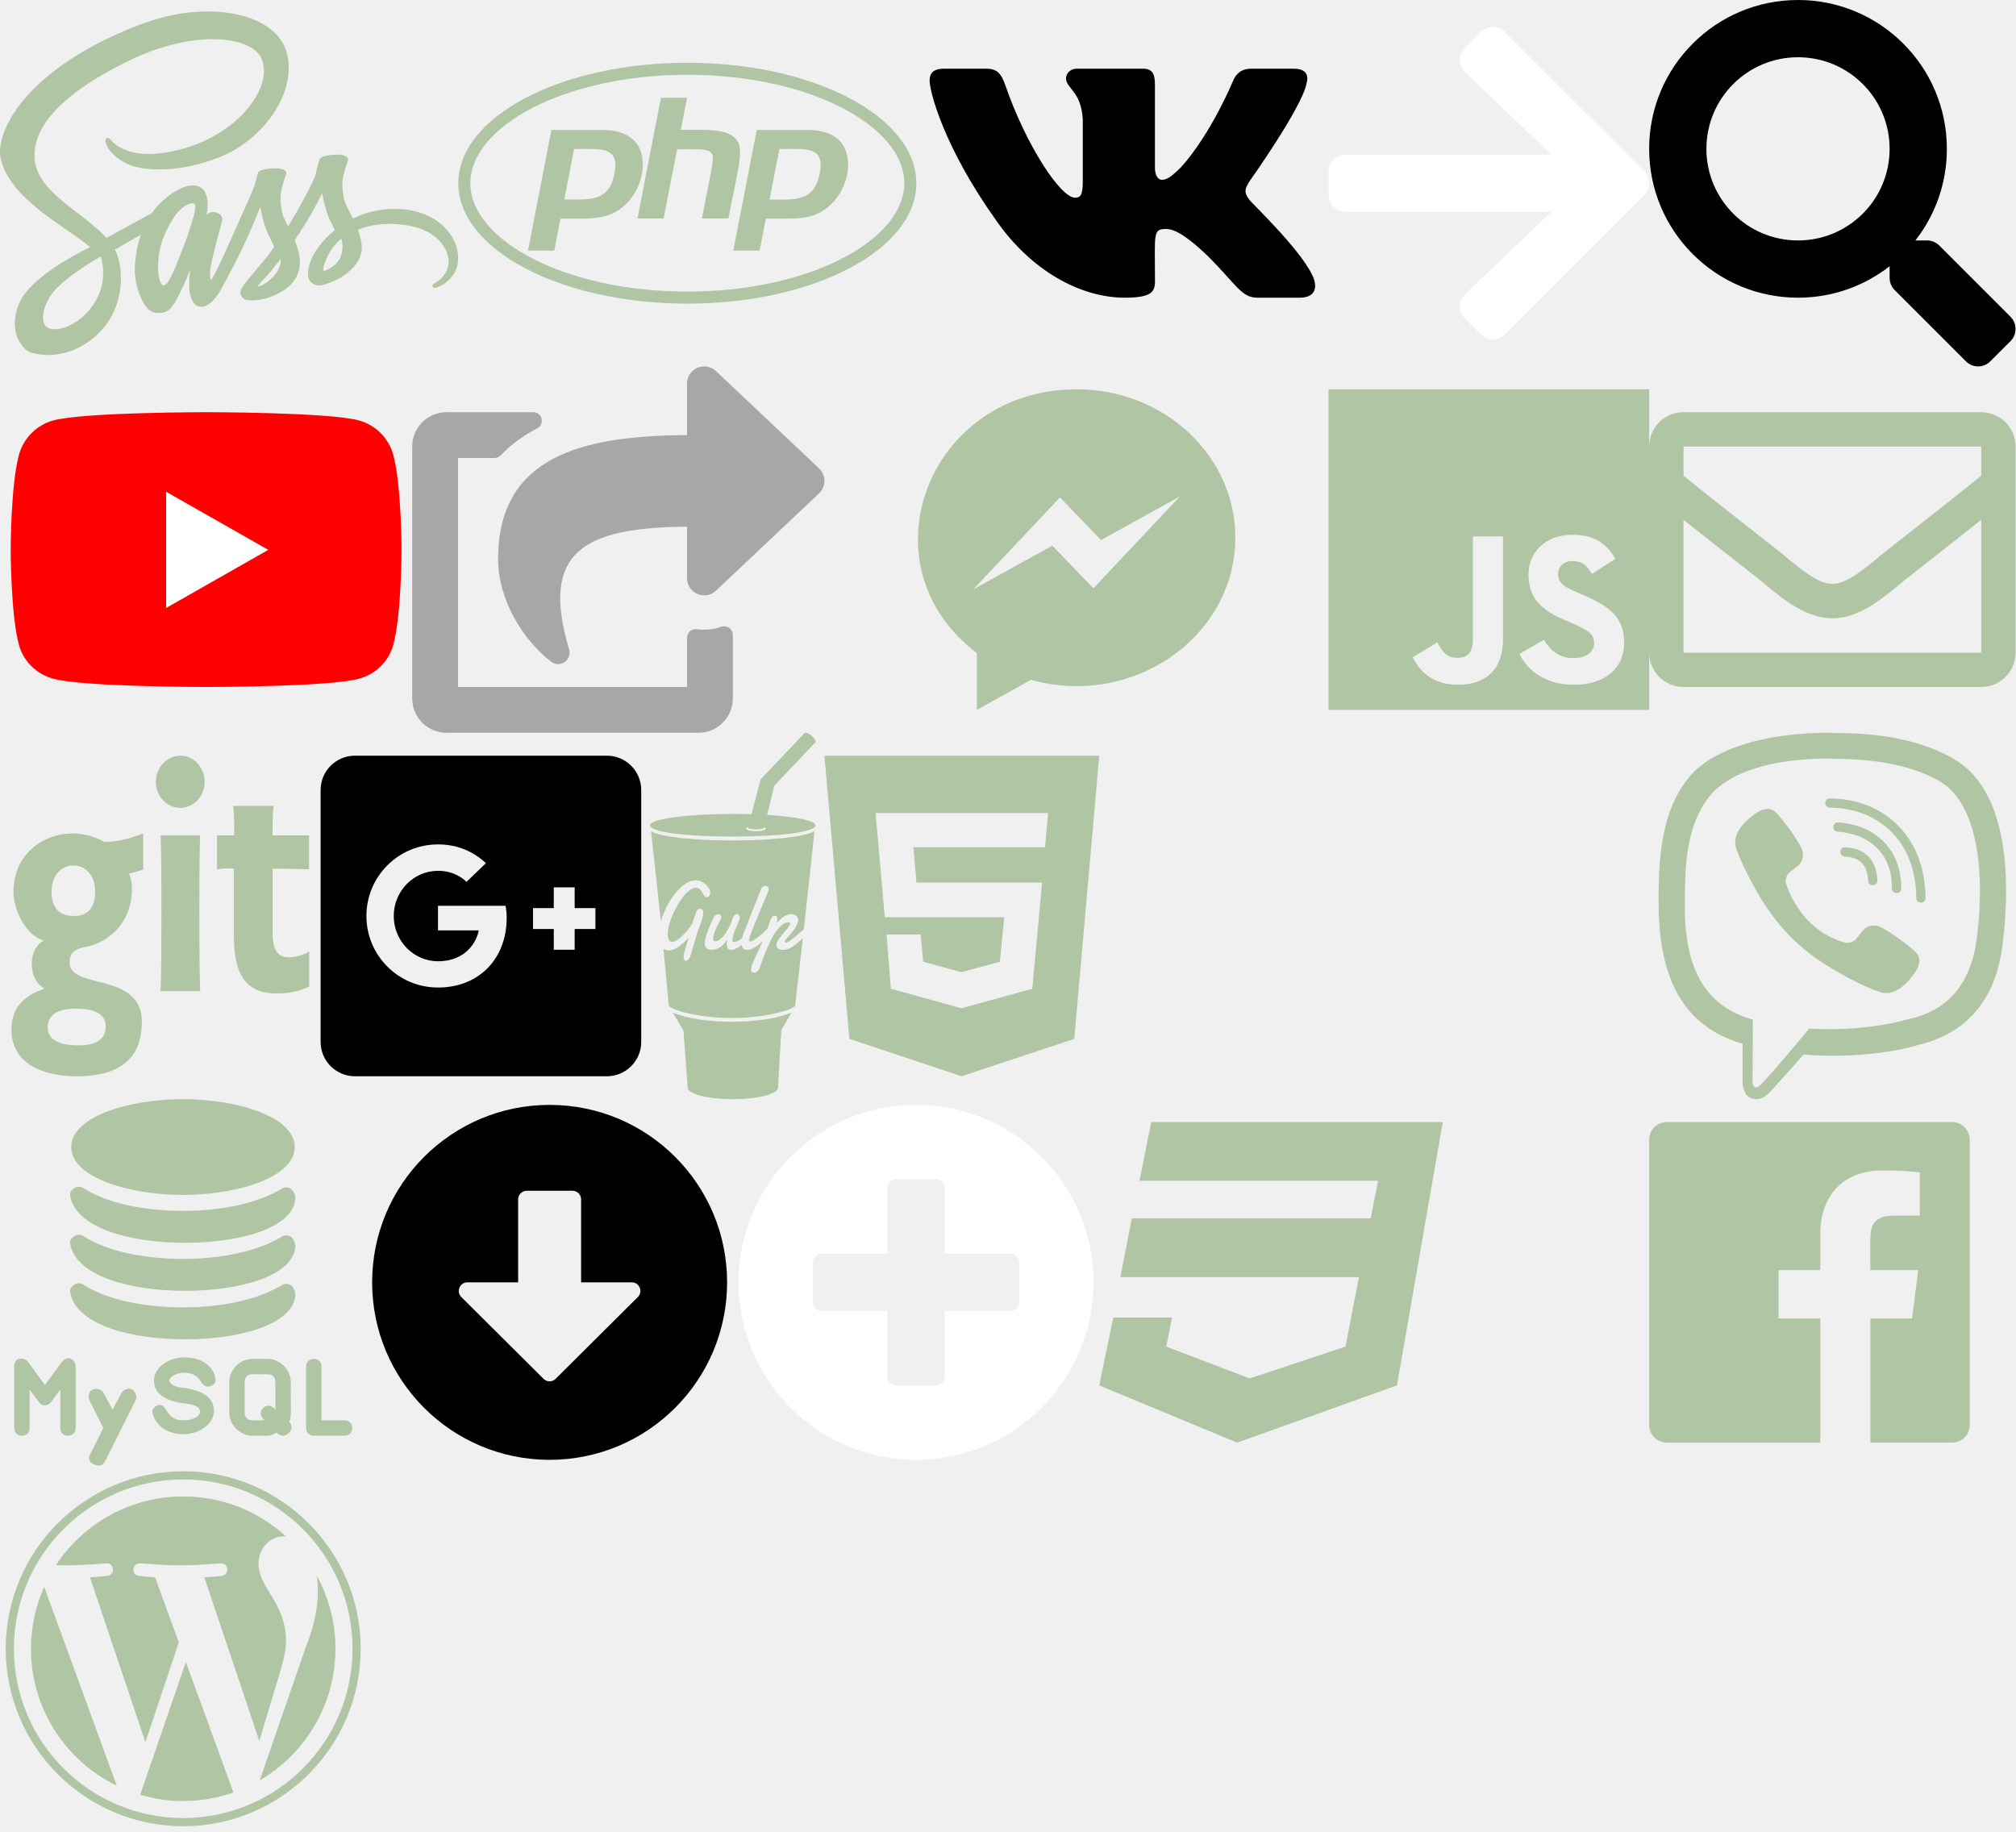
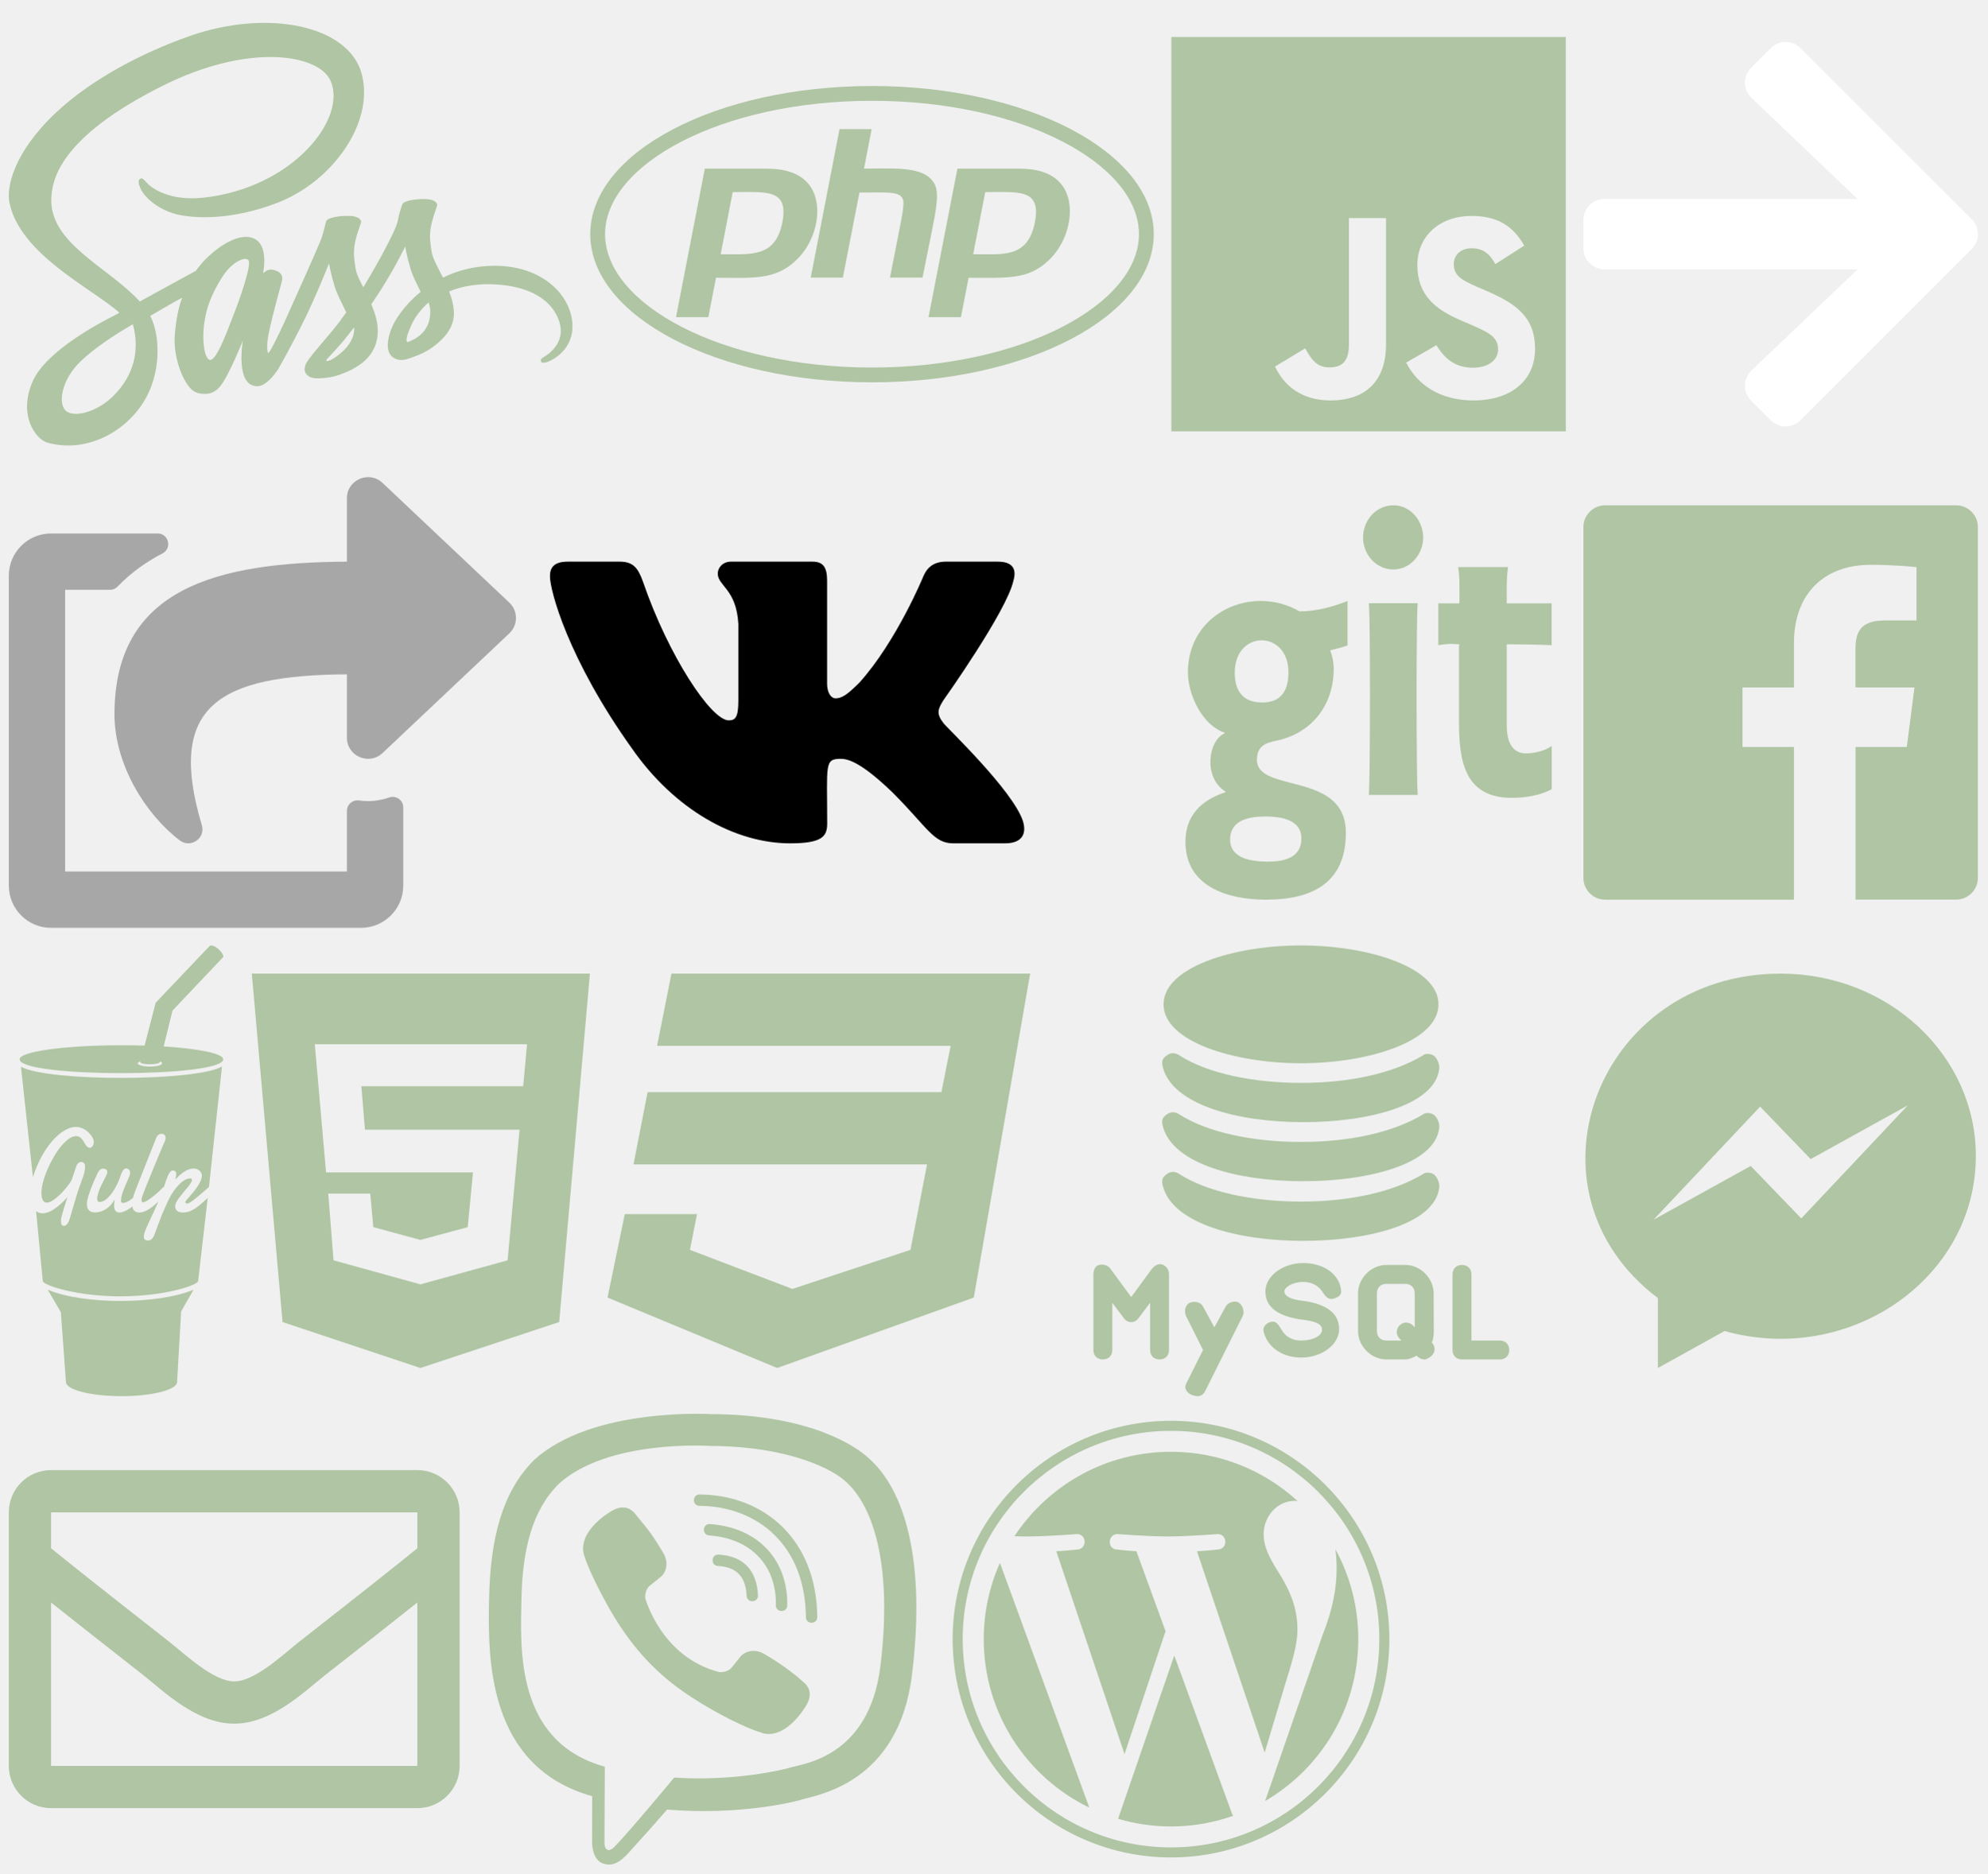
- <svg xmlns="http://www.w3.org/2000/svg" width="2817" height="2560" viewBox="0 0 2817 2560">
-   <view id="arrow-alt-circle-down" viewBox="512 1536 512 512" />
-   <svg viewBox="0 0 512 512" width="512" height="512" x="512" y="1536">
-     <path d="M504 256c0 137-111 248-248 248S8 393 8 256 119 8 256 8s248 111 248 248zM212 140v116h-70.9c-10.7 0-16.1 13-8.5 20.5l114.9 114.3c4.7 4.7 12.2 4.7 16.9 0l114.9-114.3c7.6-7.6 2.2-20.5-8.5-20.5H300V140c0-6.6-5.4-12-12-12h-64c-6.6 0-12 5.4-12 12z" />
-   </svg>
-   <view id="arrow-right" viewBox="1856.4 0 448 512" />
-   <svg viewBox="0 0 448 512" width="448" height="512" x="1856.4">
+ <svg xmlns="http://www.w3.org/2000/svg" width="2257" height="2128" viewBox="0 0 2257 2128">
+   <view id="arrow-right" viewBox="1788.4 0 468 532" />
+   <svg viewBox="-10 -10 468 532" width="468" height="532" x="1788.4">
    <path fill="#fff" d="M190.5 66.9l22.2-22.2c9.4-9.4 24.6-9.4 33.9 0L441 239c9.4 9.4 9.4 24.6 0 33.9L246.6 467.3c-9.4 9.4-24.6 9.4-33.9 0l-22.2-22.2c-9.5-9.5-9.3-25 .4-34.3L311.4 296H24c-13.3 0-24-10.7-24-24v-32c0-13.3 10.7-24 24-24h287.4L190.9 101.2c-9.8-9.3-10-24.8-.4-34.3z" />
  </svg>
-   <view id="css3" viewBox="1536 1536 512 512" />
-   <svg viewBox="0 0 512 512" width="512" height="512" x="1536" y="1536">
+   <view id="css3" viewBox="680 1064 532 532" />
+   <svg viewBox="-10 -10 532 532" width="532" height="532" x="680" y="1064">
    <path fill="#afc5a3" d="M480 32l-64 368-223.3 80L0 400l19.6-94.8h82l-8 40.6L210 390.2l134.1-44.4 18.8-97.1H29.5l16-82h333.7l10.5-52.7H56.3l16.3-82H480z" />
  </svg>
-   <view id="envelope" viewBox="2304.4 512 512 512" />
-   <svg viewBox="0 0 512 512" width="512" height="512" x="2304.4" y="512">
+   <view id="envelope" viewBox="0 1596 532 532" />
+   <svg viewBox="-10 -10 532 532" width="532" height="532" y="1596">
    <path fill="#afc5a3" d="M464 64H48C21.49 64 0 85.49 0 112v288c0 26.51 21.49 48 48 48h416c26.51 0 48-21.49 48-48V112c0-26.51-21.49-48-48-48zm0 48v40.805c-22.422 18.259-58.168 46.651-134.587 106.49-16.841 13.247-50.201 45.072-73.413 44.701-23.208.375-56.579-31.459-73.413-44.701C106.18 199.465 70.425 171.067 48 152.805V112h416zM48 400V214.398c22.914 18.251 55.409 43.862 104.938 82.646 21.857 17.205 60.134 55.186 103.062 54.955 42.717.231 80.509-37.199 103.053-54.947 49.528-38.783 82.032-64.401 104.947-82.653V400H48z" />
  </svg>
-   <view id="facebook" viewBox="2304.4 1536 448 512" />
-   <svg viewBox="0 0 448 512" width="448" height="512" x="2304.4" y="1536">
+   <view id="facebook" viewBox="1788.4 532 468 532" />
+   <svg viewBox="-10 -10 468 532" width="468" height="532" x="1788.4" y="532">
    <path fill="#afc5a3" d="M448 56.7v398.5c0 13.7-11.1 24.7-24.7 24.7H309.1V306.5h58.2l8.7-67.6h-67v-43.2c0-19.6 5.4-32.9 33.5-32.9h35.8v-60.5c-6.2-.8-27.4-2.7-52.2-2.7-51.6 0-87 31.5-87 89.4v49.9h-58.4v67.6h58.4V480H24.7C11.1 480 0 468.9 0 455.3V56.7C0 43.1 11.1 32 24.7 32h398.5c13.7 0 24.8 11.1 24.8 24.7z" />
  </svg>
-   <view id="facebook-messenger" viewBox="1280.4 512 448 512" />
-   <svg viewBox="0 0 448 512" width="448" height="512" x="1280.4" y="512">
+   <view id="facebook-messenger" viewBox="1788.4 1064 468 532" />
+   <svg viewBox="-10 -10 468 532" width="468" height="532" x="1788.4" y="1064">
    <path fill="#afc5a3" d="M224 32C15.9 32-77.5 278 84.6 400.6V480l75.7-42c142.2 39.8 285.4-59.9 285.4-198.7C445.8 124.8 346.5 32 224 32zm23.4 278.1L190 250.5 79.6 311.6l121.1-128.5 57.4 59.6 110.4-61.1-121.1 128.5z" />
  </svg>
-   <view id="git" viewBox="0 1024 448 512" />
-   <svg viewBox="0 0 448 512" width="448" height="512" y="1024">
+   <view id="git" viewBox="1320.4 532 468 532" />
+   <svg viewBox="-10 -10 468 532" width="468" height="532" x="1320.4" y="532">
    <path fill="#afc5a3" d="M18.8 221.7c0 25.3 16.2 60 41.5 68.5v1c-18.8 8.3-24 50.6 1 65.8v1C34 367 16 384.3 16 414.2c0 51.5 48.8 65.8 91.5 65.8 52 0 90.7-18.7 90.7-76 0-70.5-101-44.5-101-82.8 0-13.5 7.2-18.7 19.7-21.3 41.5-7.7 67.5-40 67.5-82.2 0-7.3-1.5-14.2-4-21 6.7-1.5 13.2-3.3 19.7-5.5v-50.5c-17.2 6.8-35.7 11.8-54.5 11.8-53.8-31-126.8 1.3-126.8 69.2zm87.7 163.8c17 0 41.2 3 41.2 25 0 21.8-19.5 26.3-37.7 26.3-17.3 0-43.3-2.7-43.3-25.2.1-22.3 22.1-26.1 39.8-26.1zM103.3 256c-22 0-31.3-13-31.3-33.8 0-49.3 61-48.8 61-.5 0 20.3-8 34.3-29.7 34.3zM432 305.5v49c-13.3 7.3-30.5 9.8-45.5 9.8-53.5 0-59.8-42.2-59.8-85.7v-87.7h.5v-1c-7 0-7.3-1.6-24 1v-47.5h24c0-22.3.3-31-1.5-41.2h56.7c-2 13.8-1.5 27.5-1.5 41.2h51v47.5s-19.3-1-51-1V281c0 14.8 3.3 32.8 21.8 32.8 9.8 0 21.3-2.8 29.3-8.3zM286 68.7c0 18.7-14.5 36.2-33.8 36.2-19.8 0-34.5-17.2-34.5-36.2 0-19.3 14.5-36.7 34.5-36.7C272 32 286 50 286 68.7zm-6.2 74.5c-1.8 14.6-1.6 199.8 0 217.8h-55.5c1.6-18.1 1.8-203 0-217.8h55.5z" />
  </svg>
-   <view id="google-plus-square" viewBox="448 1024 448 512" />
-   <svg viewBox="0 0 448 512" width="448" height="512" x="448" y="1024">
-     <path d="M400 32H48C21.5 32 0 53.5 0 80v352c0 26.5 21.5 48 48 48h352c26.5 0 48-21.5 48-48V80c0-26.5-21.5-48-48-48zM164 356c-55.3 0-100-44.7-100-100s44.7-100 100-100c27 0 49.5 9.8 67 26.2l-27.1 26.1c-7.4-7.1-20.3-15.4-39.8-15.4-34.1 0-61.9 28.2-61.9 63.2 0 34.9 27.8 63.2 61.9 63.2 39.6 0 54.4-28.5 56.8-43.1H164v-34.4h94.4c1 5 1.6 10.1 1.6 16.6 0 57.1-38.3 97.6-96 97.6zm220-81.8h-29v29h-29.2v-29h-29V245h29v-29H355v29h29v29.2z" />
-   </svg>
-   <view id="gulp" viewBox="896 1024 256 512" />
-   <svg viewBox="0 0 256 512" width="256" height="512" x="896" y="1024">
+   <view id="gulp" viewBox="0 1064 276 532" />
+   <svg viewBox="-10 -10 276 532" width="276" height="532" y="1064">
    <path fill="#afc5a3" d="M209.8 391.1l-14.1 24.6-4.6 80.2c0 8.9-28.3 16.1-63.1 16.1s-63.1-7.2-63.1-16.1l-5.8-79.4-14.9-25.4c41.2 17.3 126 16.7 165.6 0zm-196-253.3l13.6 125.5c5.9-20 20.8-47 40-55.2 6.3-2.7 12.7-2.7 18.7.9 5.2 3 9.6 9.3 10.1 11.8 1.2 6.5-2 9.1-4.5 9.1-3 0-5.3-4.6-6.8-7.3-4.1-7.3-10.3-7.6-16.9-2.8-6.9 5-12.9 13.4-17.1 20.7-5.1 8.8-9.4 18.5-12 28.2-1.5 5.6-2.9 14.6-.6 19.9 1 2.2 2.5 3.6 4.9 3.6 5 0 12.3-6.6 15.8-10.1 4.5-4.5 10.3-11.5 12.5-16l5.2-15.5c2.6-6.8 9.9-5.6 9.9 0 0 10.2-3.7 13.6-10 34.7-5.8 19.5-7.6 25.8-7.6 25.8-.7 2.8-3.4 7.5-6.3 7.5-1.2 0-2.1-.4-2.6-1.2-1-1.4-.9-5.3-.8-6.3.2-3.2 6.3-22.2 7.3-25.2-2 2.2-4.1 4.4-6.4 6.6-5.4 5.1-14.1 11.8-21.5 11.8-3.4 0-5.6-.9-7.7-2.4l7.6 79.6c2 5 39.2 17.1 88.2 17.1 49.1 0 86.3-12.2 88.2-17.1l10.9-94.6c-5.7 5.2-12.3 11.6-19.6 14.8-5.4 2.3-17.4 3.8-17.4-5.7 0-5.2 9.1-14.8 14.4-21.5 1.4-1.7 4.7-5.9 4.7-8.1 0-2.9-6-2.2-11.7 2.5-3.2 2.7-6.2 6.3-8.7 9.7-4.3 6-6.6 11.2-8.5 15.5-6.2 14.2-4.1 8.6-9.1 22-5 13.3-4.2 11.8-5.2 14-.9 1.9-2.2 3.5-4 4.5-1.9 1-4.5.9-6.1-.3-.9-.6-1.3-1.9-1.3-3.7 0-.9.1-1.8.3-2.7 1.5-6.1 7.8-18.1 15-34.3 1.6-3.7 1-2.6.8-2.3-6.2 6-10.9 8.9-14.4 10.5-5.8 2.6-13 2.6-14.5-4.1-.1-.4-.1-.8-.2-1.2-11.8 9.2-24.3 11.7-20-8.1-4.6 8.2-12.6 14.9-22.4 14.9-4.1 0-7.1-1.4-8.6-5.1-2.3-5.5 1.3-14.9 4.6-23.8 1.7-4.5 4-9.9 7.1-16.2 1.6-3.4 4.2-5.4 7.6-4.5.6.2 1.1.4 1.6.7 2.6 1.8 1.6 4.5.3 7.2-3.8 7.5-7.1 13-9.3 20.8-.9 3.3-2 9 1.5 9 2.4 0 4.7-.8 6.9-2.4 4.6-3.4 8.3-8.5 11.1-13.5 2-3.6 4.4-8.3 5.6-12.3.5-1.7 1.1-3.3 1.8-4.8 1.1-2.5 2.6-5.1 5.2-5.1 1.3 0 2.4.5 3.2 1.5 1.7 2.2 1.3 4.5.4 6.9-2 5.6-4.7 10.6-6.9 16.7-1.3 3.5-2.7 8-2.7 11.7 0 3.4 3.7 2.6 6.8 1.2 2.4-1.1 4.8-2.8 6.8-4.5 1.2-4.9.9-3.8 26.4-68.2 1.3-3.3 3.7-4.7 6.1-4.7 1.2 0 2.2.4 3.2 1.1 1.7 1.3 1.7 4.1 1 6.2-.7 1.9-.6 1.3-4.5 10.5-5.2 12.1-8.6 20.8-13.2 31.9-1.9 4.6-7.7 18.9-8.7 22.3-.6 2.2-1.3 5.8 1 5.8 5.4 0 19.3-13.1 23.1-17 .2-.3.5-.4.9-.6.6-1.9 1.2-3.7 1.7-5.5 1.4-3.8 2.7-8.2 5.3-11.3.8-1 1.7-1.6 2.7-1.6 2.8 0 4.2 1.2 4.2 4 0 1.1-.7 5.1-1.1 6.2 1.4-1.5 2.9-3 4.5-4.5 15-13.9 25.7-6.8 25.7.2 0 7.4-8.9 17.7-13.8 23.4-1.6 1.9-4.9 5.4-5 6.4 0 1.3.9 1.8 2.2 1.8 2 0 6.4-3.5 8-4.7 5-3.9 11.8-9.9 16.6-14.1l14.8-136.8c-30.5 17.1-197.6 17.2-228.3.2zm229.7-8.5c0 21-231.2 21-231.2 0 0-8.8 51.8-15.9 115.6-15.9 9 0 17.8.1 26.3.4l12.6-48.7L228.1.6c1.4-1.4 5.8-.2 9.9 3.5s6.6 7.9 5.3 9.3l-.1.1L185.9 74l-10 40.7c39.9 2.6 67.6 8.1 67.6 14.6zm-69.4 4.6c0-.8-.9-1.5-2.5-2.1l-.2.8c0 1.3-5 2.4-11.1 2.4s-11.1-1.1-11.1-2.4c0-.1 0-.2.1-.3l.2-.7c-1.8.6-3 1.4-3 2.3 0 2.1 6.2 3.7 13.7 3.7 7.7.1 13.9-1.6 13.9-3.7z" />
  </svg>
-   <view id="html5" viewBox="1152 1024 384 512" />
-   <svg viewBox="0 0 384 512" width="384" height="512" x="1152" y="1024">
+   <view id="html5" viewBox="276 1064 404 532" />
+   <svg viewBox="-10 -10 404 532" width="404" height="532" x="276" y="1064">
    <path fill="#afc5a3" d="M0 32l34.9 395.8L191.5 480l157.6-52.2L384 32H0zm308.2 127.9H124.4l4.1 49.4h175.6l-13.6 148.4-97.9 27v.3h-1.1l-98.7-27.3-6-75.8h47.7L138 320l53.5 14.5 53.7-14.5 6-62.2H84.3L71.5 112.2h241.1l-4.4 47.7z" />
  </svg>
-   <view id="js" viewBox="1856.4 512 448 512" />
-   <svg viewBox="0 0 448 512" width="448" height="512" x="1856.4" y="512">
+   <view id="js" viewBox="1320.4 0 468 532" />
+   <svg viewBox="-10 -10 468 532" width="468" height="532" x="1320.4">
    <path fill="#afc5a3" d="M0 32v448h448V32H0zm243.8 349.4c0 43.6-25.6 63.5-62.9 63.5-33.7 0-53.2-17.4-63.2-38.5l34.3-20.7c6.6 11.7 12.6 21.6 27.1 21.6 13.8 0 22.6-5.4 22.6-26.5V237.7h42.1v143.7zm99.6 63.5c-39.1 0-64.4-18.6-76.7-43l34.3-19.8c9 14.7 20.8 25.6 41.5 25.6 17.4 0 28.6-8.7 28.6-20.8 0-14.4-11.4-19.5-30.7-28l-10.5-4.5c-30.4-12.9-50.5-29.2-50.5-63.5 0-31.6 24.1-55.6 61.6-55.6 26.8 0 46 9.3 59.8 33.7L368 290c-7.2-12.9-15-18-27.1-18-12.3 0-20.1 7.8-20.1 18 0 12.6 7.8 17.7 25.9 25.6l10.5 4.5c35.8 15.3 55.9 31 55.9 66.2 0 37.8-29.8 58.6-69.7 58.6z" />
  </svg>
-   <view id="mysql" viewBox="0 1536 512 512" />
-   <svg viewBox="0 0 512.001 512.001" width="512" height="512" y="1536">
+   <view id="mysql" viewBox="1212 1064 532 532" />
+   <svg viewBox="-10 -10 532 532" width="532" height="532" x="1212" y="1064">
    <path fill="#afc5a3" d="M99.281 362.953c-4.294-2.147-8.971-.357-12.881 4.294L62.784 399.45l-23.616-32.203c-3.074-4.4-8.703-5.28-12.882-4.294-4.672 1.103-6.44 6.44-6.44 10.735v85.874c0 6.44 4.294 10.735 10.735 10.735s10.735-4.294 10.735-10.735V405.89l12.88 17.175c4.294 6.44 12.882 6.44 17.175 0l12.881-17.175v53.672c-.001 6.441 4.293 10.735 10.734 10.735 6.44 0 10.735-4.294 10.735-10.735v-85.874c-.001-4.295-2.147-8.588-6.44-10.735zM258.148 382.274c12.881 0 19.132 7.13 21.468 10.735 5.357 8.267 8.827 9.906 14.54 7.764 7.044-2.642 7.422-6.038 6.929-9.91-2.146-17.175-19.322-30.055-42.937-30.055-23.616 0-42.937 15.029-42.937 32.203 0 17.174 12.931 27.371 38.693 31.664l4.244.538c17.175 2.146 21.418 6.129 21.355 11.538-.08 6.788-10.622 12.077-23.502 12.077-12.882 0-19.079-6.92-21.468-10.735-3.933-6.278-6.44-10.735-10.734-10.735-6.44 0-11.909 5.617-10.735 10.735 3.605 16.394 19.322 30.055 42.937 30.055 23.616 0 42.937-15.029 42.937-32.203 0-17.175-12.605-27.609-38.369-31.902l-2.421-.3c-19.322-2.146-21.479-8.002-21.468-10.735.017-4.293 8.587-10.734 21.468-10.734zM481.419 448.827h-32.203v-75.14c0-6.44-4.294-10.735-10.735-10.735-6.44 0-10.735 4.294-10.735 10.735v85.874c0 6.44 4.294 10.735 10.735 10.735h42.937c6.44 0 10.735-4.294 10.735-10.735s-4.293-10.734-10.734-10.734zM404.134 450.973c2.146-4.294 2.281-8.587 2.281-12.881l-.135-42.936h-.001c0-17.175-15.029-32.203-32.203-32.203h-21.468c-17.175 0-32.203 15.029-32.203 32.203v42.937c0 17.175 15.029 32.203 32.203 32.203h21.468c4.294 0 8.587-2.147 12.882-4.294 2.146 2.147 4.797 4.294 9.09 4.294 2.147 0 5.937-2.148 8.085-4.294 4.295-4.296 4.295-10.735.001-15.029zm-19.324-17.174v-.001l-2.146-2.146c-4.294-4.294-10.735-4.294-15.029 0-4.294 4.294-4.294 10.735 0 15.029l2.146 2.147h-17.175c-6.44 0-10.735-4.294-10.735-10.735v-42.937c0-6.44 4.294-10.735 10.735-10.735h21.468c6.44 0 10.735 4.294 10.735 10.735v38.642l.001.001zM185.154 405.891c-3.895-2.807-11.884-1.029-15.029 4.294l-12.882 23.616-12.882-23.616c-2.146-4.294-8.756-6.891-15.029-4.294-4.436 1.837-7.073 8.72-4.294 15.029l19.322 38.643-19.322 38.643c-2.368 4.554.864 10.626 7.349 12.636 4.466 1.384 9.953 2.841 14.123-4.049l42.937-85.874c2.147-4.294.634-11.477-4.293-15.028zM406.781 125.457c-4.047-2.916-10.379-2.779-12.609-.548-33.457 20.074-82.529 31.227-138.292 31.227s-107.064-11.152-138.292-31.227c-6.503-4.483-11.659-1.966-14.219-.122-4.047 2.916-6.709 5.367-4.697 13.334 10.94 43.306 85.829 62.625 159.435 62.625s149.68-19.102 154.544-60.53c.737-6.264-3.311-12.915-5.87-14.759z" />
    <path fill="#afc5a3" d="M406.781 192.545c-4.047-2.916-10.379-2.779-12.609-.548-33.457 20.074-82.529 31.227-138.292 31.227s-107.064-11.152-138.292-31.227c-6.503-4.483-11.659-1.966-14.219-.122-4.047 2.916-6.709 5.367-4.697 13.334 10.94 43.306 85.829 62.625 159.435 62.625s149.68-19.101 154.544-60.529c.737-6.264-3.311-12.915-5.87-14.76z" />
    <path fill="#afc5a3" d="M406.781 260.306c-4.047-2.916-10.379-2.779-12.609-.548-33.457 20.074-82.529 31.227-138.292 31.227s-107.064-11.152-138.292-31.227c-6.503-4.483-11.659-1.966-14.219-.122-4.047 2.916-6.709 5.367-4.697 13.334 10.94 43.306 85.829 62.625 159.435 62.625s149.68-19.102 154.544-60.53c.737-6.263-3.311-12.915-5.87-14.759zM255.664 0C179.827 0 99.529 24.536 99.529 66.915c0 42.38 80.298 66.914 156.135 66.914s156.134-24.536 156.134-66.915C411.798 24.534 331.5 0 255.664 0z" />
  </svg>
-   <view id="php" viewBox="640.4 0 640 512" />
-   <svg viewBox="0 0 640 512" width="640" height="512" x="640.4">
+   <view id="php" viewBox="660.4 0 660 532" />
+   <svg viewBox="-10 -10 660 532" width="660" height="532" x="660.4">
    <path fill="#afc5a3" d="M320 104.5c171.4 0 303.2 72.2 303.2 151.5S491.3 407.5 320 407.5c-171.4 0-303.2-72.2-303.2-151.5S148.7 104.5 320 104.5m0-16.8C143.3 87.7 0 163 0 256s143.3 168.3 320 168.3S640 349 640 256 496.7 87.7 320 87.7zM218.2 242.5c-7.9 40.5-35.8 36.3-70.1 36.3l13.7-70.6c38 0 63.8-4.1 56.4 34.3zM97.4 350.3h36.7l8.7-44.8c41.1 0 66.6 3 90.2-19.1 26.1-24 32.9-66.7 14.3-88.1-9.7-11.2-25.3-16.7-46.5-16.7h-70.7L97.4 350.3zm185.7-213.6h36.5l-8.7 44.8c31.5 0 60.7-2.3 74.8 10.7 14.8 13.6 7.7 31-8.3 113.1h-37c15.4-79.4 18.3-86 12.7-92-5.4-5.8-17.7-4.6-47.4-4.6l-18.8 96.6h-36.5l32.7-168.6zM505 242.5c-8 41.1-36.7 36.3-70.1 36.3l13.7-70.6c38.2 0 63.8-4.1 56.4 34.3zM384.2 350.3H421l8.7-44.8c43.2 0 67.1 2.5 90.2-19.1 26.1-24 32.9-66.7 14.3-88.1-9.7-11.2-25.3-16.7-46.5-16.7H417l-32.8 168.7z" />
  </svg>
-   <view id="plus-circle" viewBox="1024 1536 512 512" />
-   <svg viewBox="0 0 512 512" width="512" height="512" x="1024" y="1536">
-     <path fill="#fff" d="M256 8C119 8 8 119 8 256s111 248 248 248 248-111 248-248S393 8 256 8zm144 276c0 6.6-5.4 12-12 12h-92v92c0 6.6-5.4 12-12 12h-56c-6.6 0-12-5.4-12-12v-92h-92c-6.6 0-12-5.4-12-12v-56c0-6.6 5.4-12 12-12h92v-92c0-6.6 5.4-12 12-12h56c6.6 0 12 5.4 12 12v92h92c6.6 0 12 5.4 12 12v56z" />
-   </svg>
-   <view id="sass" viewBox="0 0 640.4 512" />
-   <svg viewBox="0 0 640.4 512" width="640.4" height="512">
+   <view id="sass" viewBox="0 0 660.4 532" />
+   <svg viewBox="-10 -10 660.4 532" width="660.4" height="532">
    <path fill="#afc5a3" d="M551.1 291.9c-22.4.1-41.8 5.5-58 13.5-5.9-11.9-12-22.3-13-30.1-1.2-9.1-2.5-14.5-1.1-25.3s7.7-26.1 7.6-27.2c-.1-1.1-1.4-6.6-14.3-6.7-12.9-.1-24 2.5-25.3 5.9-1.3 3.4-3.8 11.1-5.3 19.1-2.3 11.7-25.8 53.5-39.1 75.3-4.4-8.5-8.1-16-8.9-22-1.2-9.1-2.5-14.5-1.1-25.3s7.7-26.1 7.6-27.2c-.1-1.1-1.4-6.6-14.3-6.7-12.9-.1-24 2.5-25.3 5.9-1.3 3.4-2.7 11.4-5.3 19.1-2.6 7.7-33.9 77.3-42.1 95.4-4.2 9.2-7.8 16.6-10.4 21.6s-.2.3-.4.9c-2.2 4.3-3.5 6.7-3.5 6.7v.1c-1.7 3.2-3.6 6.1-4.5 6.1-.6 0-1.9-8.4.3-19.9 4.7-24.2 15.8-61.8 15.7-63.1-.1-.7 2.1-7.2-7.3-10.7-9.1-3.3-12.4 2.2-13.2 2.2-.8 0-1.4 2-1.4 2s10.1-42.4-19.4-42.4c-18.4 0-44 20.2-56.6 38.5-7.9 4.3-25 13.6-43 23.5-6.9 3.8-14 7.7-20.7 11.4-.5-.5-.9-1-1.4-1.5-35.8-38.2-101.9-65.2-99.1-116.5 1-18.7 7.5-67.8 127.1-127.4 98-48.8 176.4-35.4 189.9-5.6 19.4 42.5-41.9 121.6-143.7 133-38.8 4.3-59.2-10.7-64.3-16.3-5.3-5.9-6.1-6.2-8.1-5.1-3.3 1.8-1.2 7 0 10.1 3 7.9 15.5 21.9 36.8 28.9 18.7 6.1 64.2 9.5 119.2-11.8C367 196.5 415.1 130.2 401 74.7 386.6 18.3 293.1-.2 204.6 31.2 151.9 49.9 94.9 79.3 53.9 117.6 5.2 163.2-2.6 202.9.6 219.5c11.4 58.9 92.6 97.3 125.1 125.7-1.6.9-3.1 1.7-4.5 2.5-16.3 8.1-78.2 40.5-93.7 74.7-17.5 38.8 2.9 66.6 16.3 70.4 41.8 11.6 84.6-9.3 107.6-43.6s20.2-79.1 9.6-99.5c-.1-.3-.3-.5-.4-.8 4.2-2.5 8.5-5 12.8-7.5 8.3-4.9 16.4-9.4 23.5-13.3-4 10.8-6.9 23.8-8.4 42.6-1.8 22 7.3 50.5 19.1 61.7 5.2 4.9 11.5 5 15.4 5 13.8 0 20-11.4 26.9-25 8.5-16.6 16-35.9 16-35.9s-9.4 52.2 16.3 52.2c9.4 0 18.8-12.1 23-18.3v.1s.2-.4.7-1.2c1-1.5 1.5-2.4 1.5-2.4v-.3c3.8-6.5 12.1-21.4 24.6-46 16.2-31.8 31.7-71.5 31.7-71.5s1.4 9.7 6.2 25.8c2.8 9.5 8.7 19.9 13.4 30-3.8 5.2-6.1 8.2-6.1 8.2s0 .1.1.2c-3 4-6.4 8.3-9.9 12.5-12.8 15.2-28 32.6-30 37.6-2.4 5.9-1.8 10.3 2.8 13.7 3.4 2.6 9.4 3 15.7 2.5 11.5-.8 19.6-3.6 23.5-5.4 6.2-2.2 13.4-5.7 20.2-10.6 12.5-9.2 20.1-22.4 19.4-39.8-.4-9.6-3.5-19.2-7.3-28.2 1.1-1.6 2.3-3.3 3.4-5 19.8-28.9 35.1-60.6 35.1-60.6s1.4 9.7 6.2 25.8c2.4 8.1 7.1 17 11.4 25.7-18.6 15.1-30.1 32.6-34.1 44.1-7.4 21.3-1.6 30.9 9.3 33.1 4.9 1 11.9-1.3 17.1-3.5 6.5-2.2 14.3-5.7 21.6-11.1 12.5-9.2 24.6-22.1 23.8-39.6-.3-7.9-2.5-15.8-5.4-23.4 15.7-6.6 36.1-10.2 62.1-7.2 55.7 6.5 66.6 41.3 64.5 55.8-2.1 14.6-13.8 22.6-17.7 25-3.9 2.4-5.1 3.3-4.8 5.1.5 2.6 2.3 2.5 5.6 1.9 4.6-.8 29.2-11.8 30.3-38.7 1.6-34-31.1-71.4-89-71.1zM121.8 436.6c-18.4 20.1-44.2 27.7-55.3 21.3C54.6 451 59.3 421.4 82 400c13.8-13 31.6-25 43.4-32.4 2.7-1.6 6.6-4 11.4-6.9.8-.5 1.2-.7 1.2-.7.9-.6 1.9-1.1 2.9-1.7 8.3 30.4.3 57.2-19.1 78.3zm134.4-91.4c-6.4 15.7-19.9 55.7-28.1 53.6-7-1.8-11.3-32.3-1.4-62.3 5-15.1 15.6-33.1 21.9-40.1 10.1-11.3 21.2-14.9 23.8-10.4 3.5 5.9-12.2 49.4-16.2 59.2zm111 53c-2.7 1.4-5.2 2.3-6.4 1.6-.9-.5 1.1-2.4 1.1-2.4s13.9-14.9 19.4-21.7c3.2-4 6.9-8.7 10.9-13.9 0 .5.1 1 .1 1.6-.1 17.9-17.3 30-25.1 34.8zm85.6-19.5c-2-1.4-1.7-6.1 5-20.7 2.6-5.7 8.6-15.3 19-24.5 1.2 3.8 1.9 7.4 1.9 10.8-.1 22.5-16.2 30.9-25.9 34.4z" />
  </svg>
-   <view id="search" viewBox="2304.4 0 512 512" />
-   <svg viewBox="0 0 512 512" width="512" height="512" x="2304.4">
-     <path d="M505 442.7L405.3 343c-4.5-4.5-10.6-7-17-7H372c27.6-35.3 44-79.7 44-128C416 93.1 322.9 0 208 0S0 93.1 0 208s93.1 208 208 208c48.3 0 92.7-16.4 128-44v16.3c0 6.4 2.5 12.5 7 17l99.7 99.7c9.4 9.4 24.6 9.4 33.9 0l28.3-28.3c9.4-9.4 9.4-24.6.1-34zM208 336c-70.7 0-128-57.2-128-128 0-70.7 57.2-128 128-128 70.7 0 128 57.2 128 128 0 70.7-57.2 128-128 128z" />
-   </svg>
-   <view id="share-square" viewBox="576 512 576 512" />
-   <svg viewBox="0 0 576 512" width="576" height="512" x="576" y="512">
+   <view id="share-square" viewBox="0 532 596 532" />
+   <svg viewBox="-10 -10 596 532" width="596" height="532" y="532">
    <path fill="#a7a7a7" d="M568.482 177.448L424.479 313.433C409.3 327.768 384 317.14 384 295.985v-71.963c-144.575.97-205.566 35.113-164.775 171.353 4.483 14.973-12.846 26.567-25.006 17.33C155.252 383.105 120 326.488 120 269.339c0-143.937 117.599-172.5 264-173.312V24.012c0-21.174 25.317-31.768 40.479-17.448l144.003 135.988c10.02 9.463 10.028 25.425 0 34.896zM384 379.128V448H64V128h50.916a11.99 11.99 0 0 0 8.648-3.693c14.953-15.568 32.237-27.89 51.014-37.676C185.708 80.83 181.584 64 169.033 64H48C21.49 64 0 85.49 0 112v352c0 26.51 21.49 48 48 48h352c26.51 0 48-21.49 48-48v-88.806c0-8.288-8.197-14.066-16.011-11.302a71.83 71.83 0 0 1-34.189 3.377c-7.27-1.046-13.8 4.514-13.8 11.859z" />
  </svg>
-   <view id="viber" viewBox="2304.4 1024 512 512" />
-   <svg viewBox="0 0 512 512" width="512" height="512" x="2304.4" y="1024">
+   <view id="viber" viewBox="532 1596 532 532" />
+   <svg viewBox="-10 -10 532 532" width="532" height="532" x="532" y="1596">
    <path fill="#afc5a3" d="M444 49.9C431.3 38.2 379.9.9 265.3.4c0 0-135.1-8.1-200.9 52.3C27.8 89.3 14.9 143 13.5 209.5c-1.4 66.5-3.1 191.1 117 224.9h.1l-.1 51.6s-.8 20.9 13 25.1c16.6 5.2 26.4-10.7 42.3-27.8 8.7-9.4 20.7-23.2 29.8-33.7 82.2 6.9 145.3-8.9 152.5-11.2 16.6-5.4 110.5-17.4 125.7-142 15.8-128.6-7.6-209.8-49.8-246.5zM457.9 287c-12.9 104-89 110.6-103 115.1-6 1.9-61.5 15.7-131.2 11.2 0 0-52 62.7-68.2 79-5.3 5.3-11.1 4.8-11-5.7 0-6.9.4-85.7.4-85.7-.1 0-.1 0 0 0-101.8-28.2-95.8-134.3-94.7-189.8 1.1-55.5 11.6-101 42.6-131.6 55.7-50.5 170.4-43 170.4-43 96.9.4 143.3 29.6 154.1 39.4 35.7 30.6 53.9 103.8 40.6 211.1zm-139-80.8c.4 8.6-12.5 9.2-12.9.6-1.1-22-11.4-32.7-32.6-33.9-8.6-.5-7.8-13.4.7-12.9 27.9 1.5 43.4 17.5 44.8 46.2zm20.3 11.3c1-42.4-25.5-75.6-75.8-79.3-8.5-.6-7.6-13.5.9-12.9 58 4.2 88.9 44.1 87.8 92.5-.1 8.6-13.1 8.2-12.9-.3zm47 13.4c.1 8.6-12.9 8.7-12.9.1-.6-81.5-54.9-125.9-120.8-126.4-8.5-.1-8.5-12.9 0-12.9 73.7.5 133 51.4 133.7 139.2zM374.9 329v.2c-10.8 19-31 40-51.8 33.3l-.2-.3c-21.1-5.9-70.8-31.5-102.2-56.5-16.2-12.8-31-27.9-42.4-42.4-10.3-12.9-20.7-28.2-30.8-46.6-21.3-38.5-26-55.7-26-55.7-6.7-20.8 14.2-41 33.3-51.8h.2c9.2-4.8 18-3.2 23.9 3.9 0 0 12.4 14.8 17.7 22.1 5 6.8 11.7 17.7 15.2 23.8 6.1 10.9 2.3 22-3.7 26.6l-12 9.6c-6.1 4.9-5.3 14-5.3 14s17.8 67.3 84.3 84.3c0 0 9.1.8 14-5.3l9.6-12c4.6-6 15.7-9.8 26.6-3.7 14.7 8.3 33.4 21.2 45.8 32.9 7 5.7 8.6 14.4 3.8 23.6z" />
  </svg>
-   <view id="vk" viewBox="1280.4 0 576 512" />
-   <svg viewBox="0 0 576 512" width="576" height="512" x="1280.4">
+   <view id="vk" viewBox="596 532 596 532" />
+   <svg viewBox="-10 -10 596 532" width="596" height="532" x="596" y="532">
    <path d="M545 117.7c3.7-12.5 0-21.7-17.8-21.7h-58.9c-15 0-21.9 7.9-25.6 16.7 0 0-30 73.1-72.4 120.5-13.7 13.7-20 18.1-27.5 18.1-3.7 0-9.4-4.4-9.4-16.9V117.7c0-15-4.2-21.7-16.6-21.7h-92.6c-9.4 0-15 7-15 13.5 0 14.2 21.2 17.5 23.4 57.5v86.8c0 19-3.4 22.5-10.9 22.5-20 0-68.6-73.4-97.4-157.4-5.8-16.3-11.5-22.9-26.6-22.9H38.8c-16.8 0-20.2 7.9-20.2 16.7 0 15.6 20 93.1 93.1 195.5C160.4 378.1 229 416 291.4 416c37.5 0 42.1-8.4 42.1-22.9 0-66.8-3.4-73.1 15.4-73.1 8.7 0 23.7 4.4 58.7 38.1 40 40 46.6 57.9 69 57.9h58.9c16.8 0 25.3-8.4 20.4-25-11.2-34.9-86.9-106.7-90.3-111.5-8.7-11.2-6.2-16.2 0-26.2.1-.1 72-101.3 79.4-135.6z" />
  </svg>
-   <view id="wordpress" viewBox="0 2048 512 512" />
-   <svg viewBox="0 0 512 512" width="512" height="512" y="2048">
+   <view id="wordpress" viewBox="1064 1596 532 532" />
+   <svg viewBox="-10 -10 532 532" width="532" height="532" x="1064" y="1596">
    <path fill="#afc5a3" d="M61.7 169.4l101.5 278C92.2 413 43.3 340.2 43.3 256c0-30.9 6.6-60.1 18.4-86.6zm337.9 75.9c0-26.3-9.4-44.5-17.5-58.7-10.8-17.5-20.9-32.4-20.9-49.9 0-19.6 14.8-37.8 35.7-37.8.9 0 1.8.1 2.8.2-37.9-34.7-88.3-55.9-143.7-55.9-74.3 0-139.7 38.1-177.8 95.9 5 .2 9.7.3 13.7.3 22.2 0 56.7-2.7 56.7-2.7 11.5-.7 12.8 16.2 1.4 17.5 0 0-11.5 1.3-24.3 2l77.5 230.4L249.8 247l-33.1-90.8c-11.5-.7-22.3-2-22.3-2-11.5-.7-10.1-18.2 1.3-17.5 0 0 35.1 2.7 56 2.7 22.2 0 56.7-2.7 56.7-2.7 11.5-.7 12.8 16.2 1.4 17.5 0 0-11.5 1.3-24.3 2l76.9 228.7 21.2-70.9c9-29.4 16-50.5 16-68.7zm-139.9 29.3l-63.8 185.5c19.1 5.6 39.2 8.7 60.1 8.7 24.8 0 48.5-4.3 70.6-12.1-.6-.9-1.1-1.9-1.5-2.9l-65.4-179.2zm183-120.7c.9 6.8 1.4 14 1.4 21.9 0 21.6-4 45.8-16.2 76.2l-65 187.9C426.2 403 468.7 334.5 468.7 256c0-37-9.4-71.8-26-102.1zM504 256c0 136.8-111.3 248-248 248C119.2 504 8 392.7 8 256 8 119.2 119.2 8 256 8c136.7 0 248 111.2 248 248zm-11.4 0c0-130.5-106.2-236.6-236.6-236.6C125.5 19.4 19.4 125.5 19.4 256S125.6 492.6 256 492.6c130.5 0 236.6-106.1 236.6-236.6z" />
  </svg>
-   <view id="youtube" viewBox="0 512 576 512" />
-   <svg viewBox="0 0 576 512" width="576" height="512" y="512">
-     <path fill="#fff" d="M200 150h200v200H200z" />
-     <path fill="red" d="M549.655 124.083c-6.281-23.65-24.787-42.276-48.284-48.597C458.781 64 288 64 288 64S117.22 64 74.629 75.486c-23.497 6.322-42.003 24.947-48.284 48.597-11.412 42.867-11.412 132.305-11.412 132.305s0 89.438 11.412 132.305c6.281 23.65 24.787 41.5 48.284 47.821C117.22 448 288 448 288 448s170.78 0 213.371-11.486c23.497-6.321 42.003-24.171 48.284-47.821 11.412-42.867 11.412-132.305 11.412-132.305s0-89.438-11.412-132.305zm-317.51 213.508V175.185l142.739 81.205-142.739 81.201z" />
-   </svg>
</svg>
